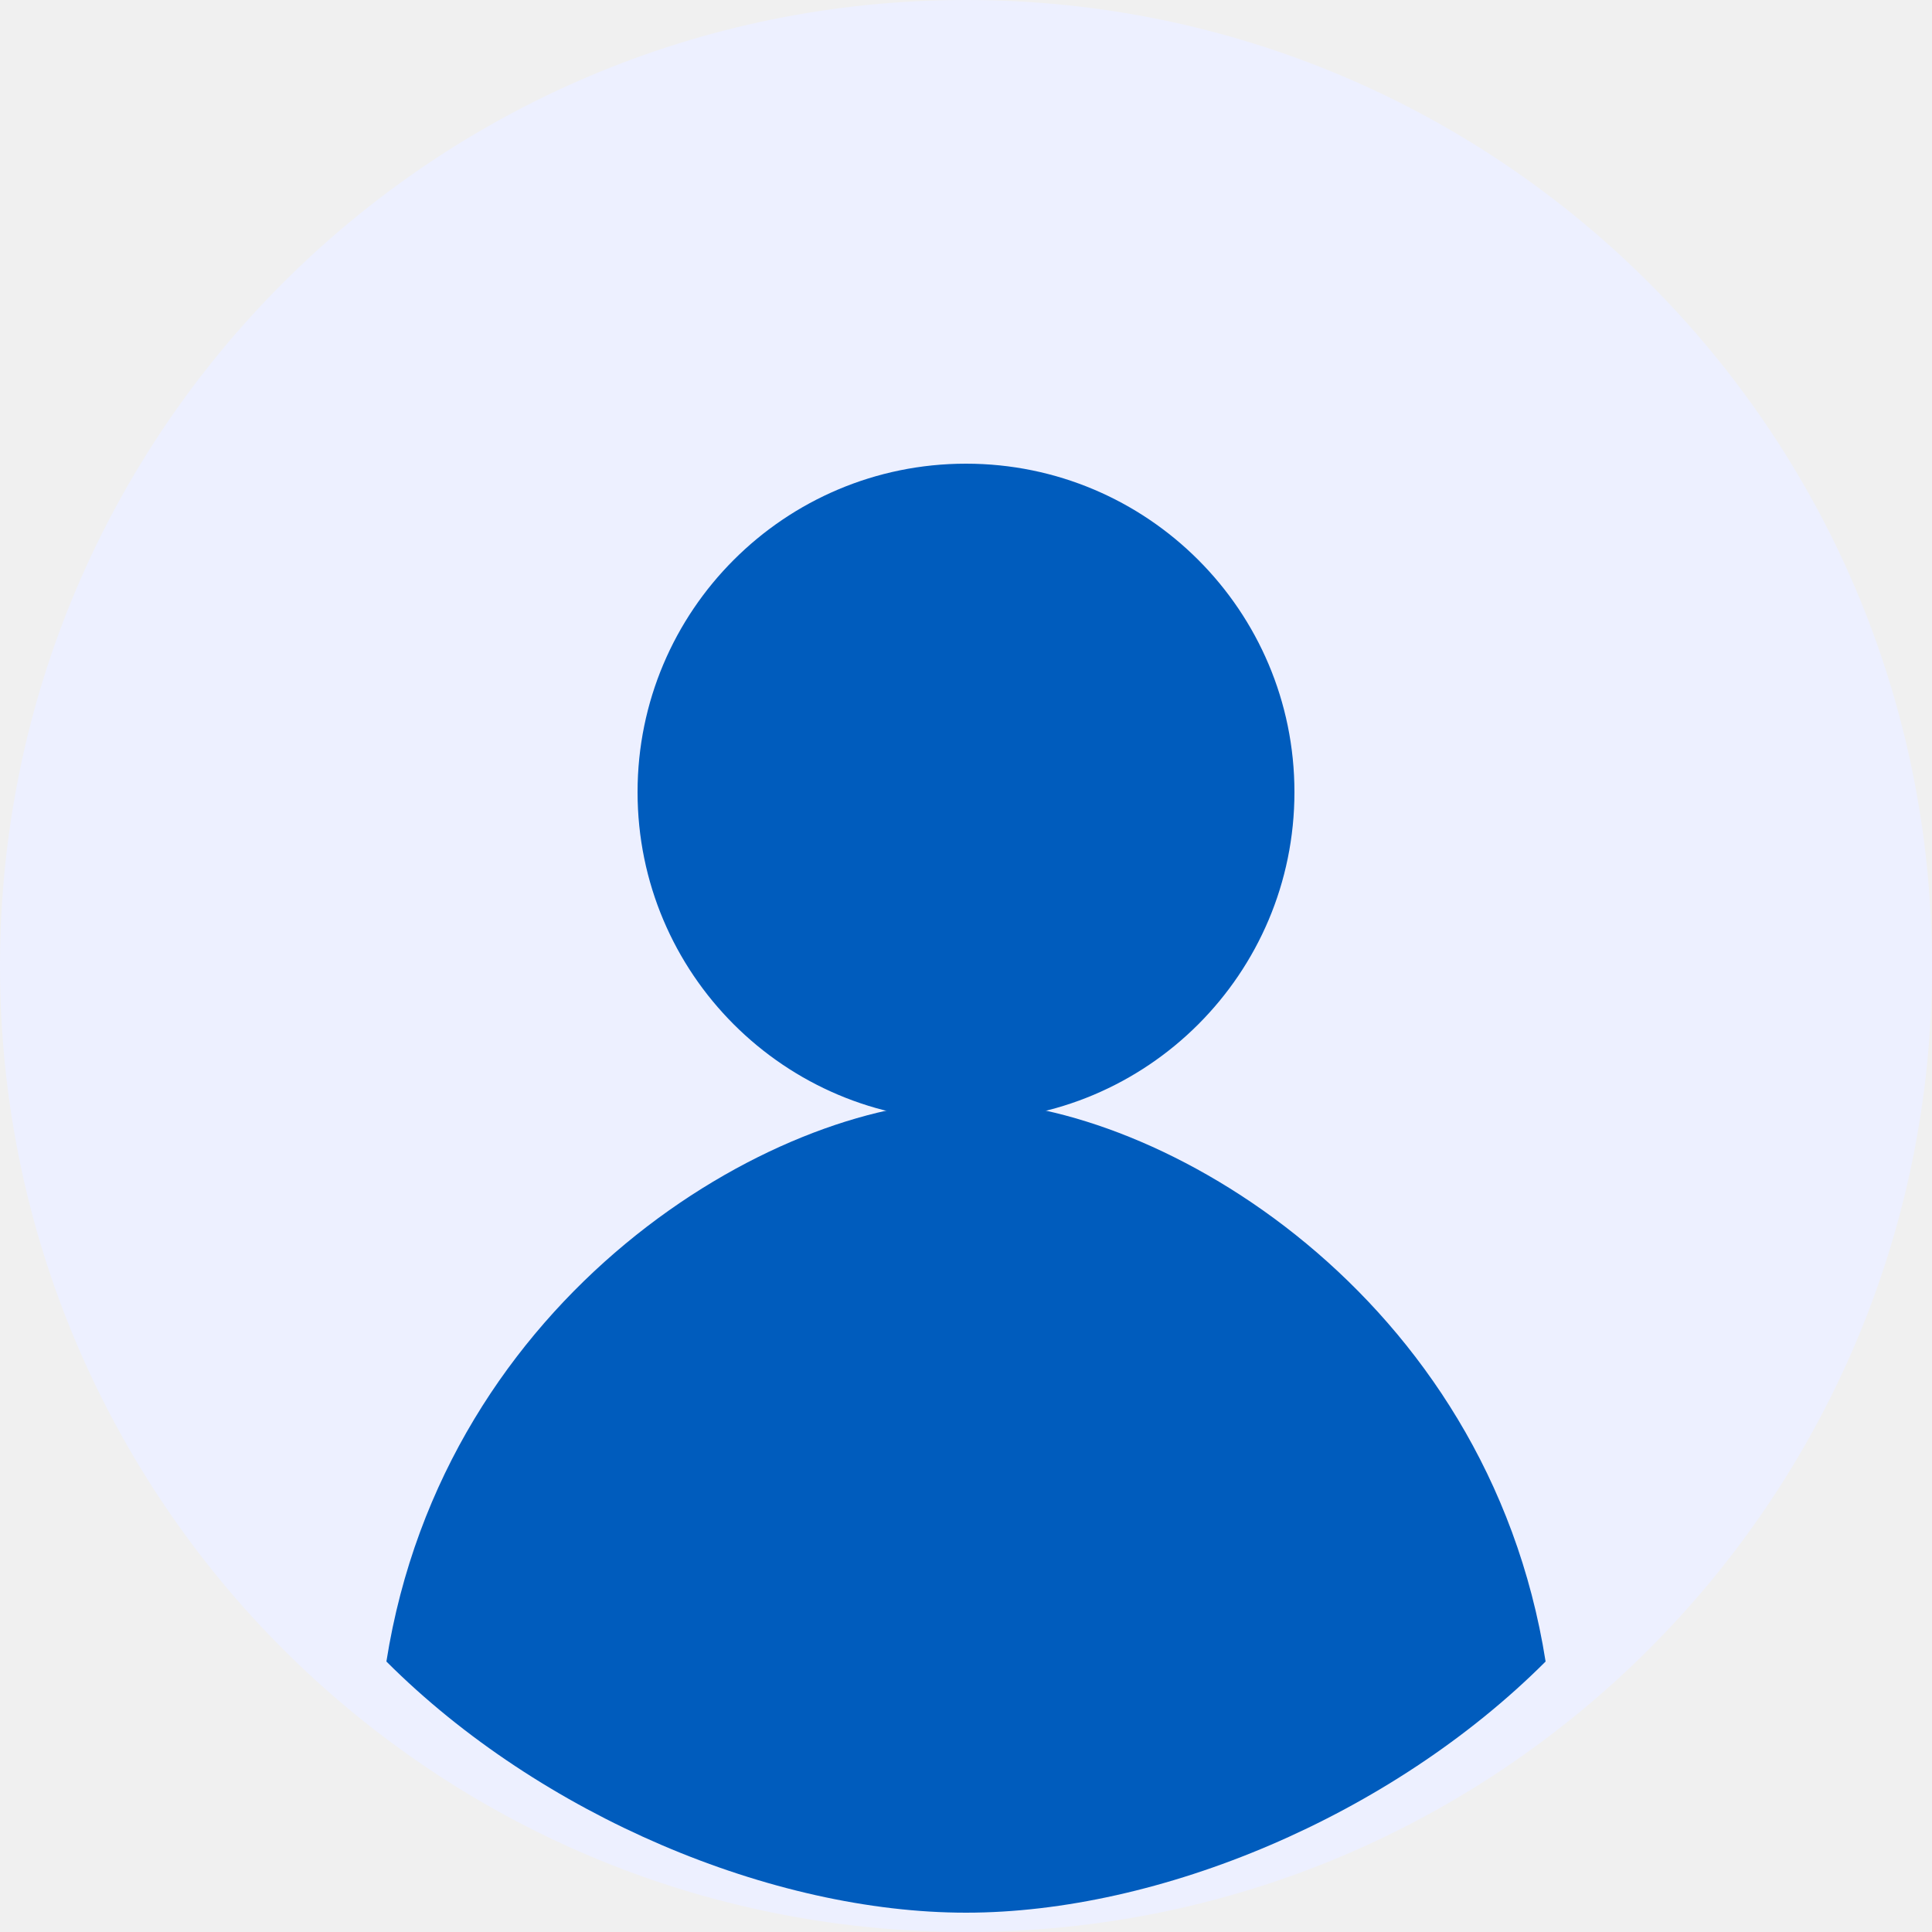
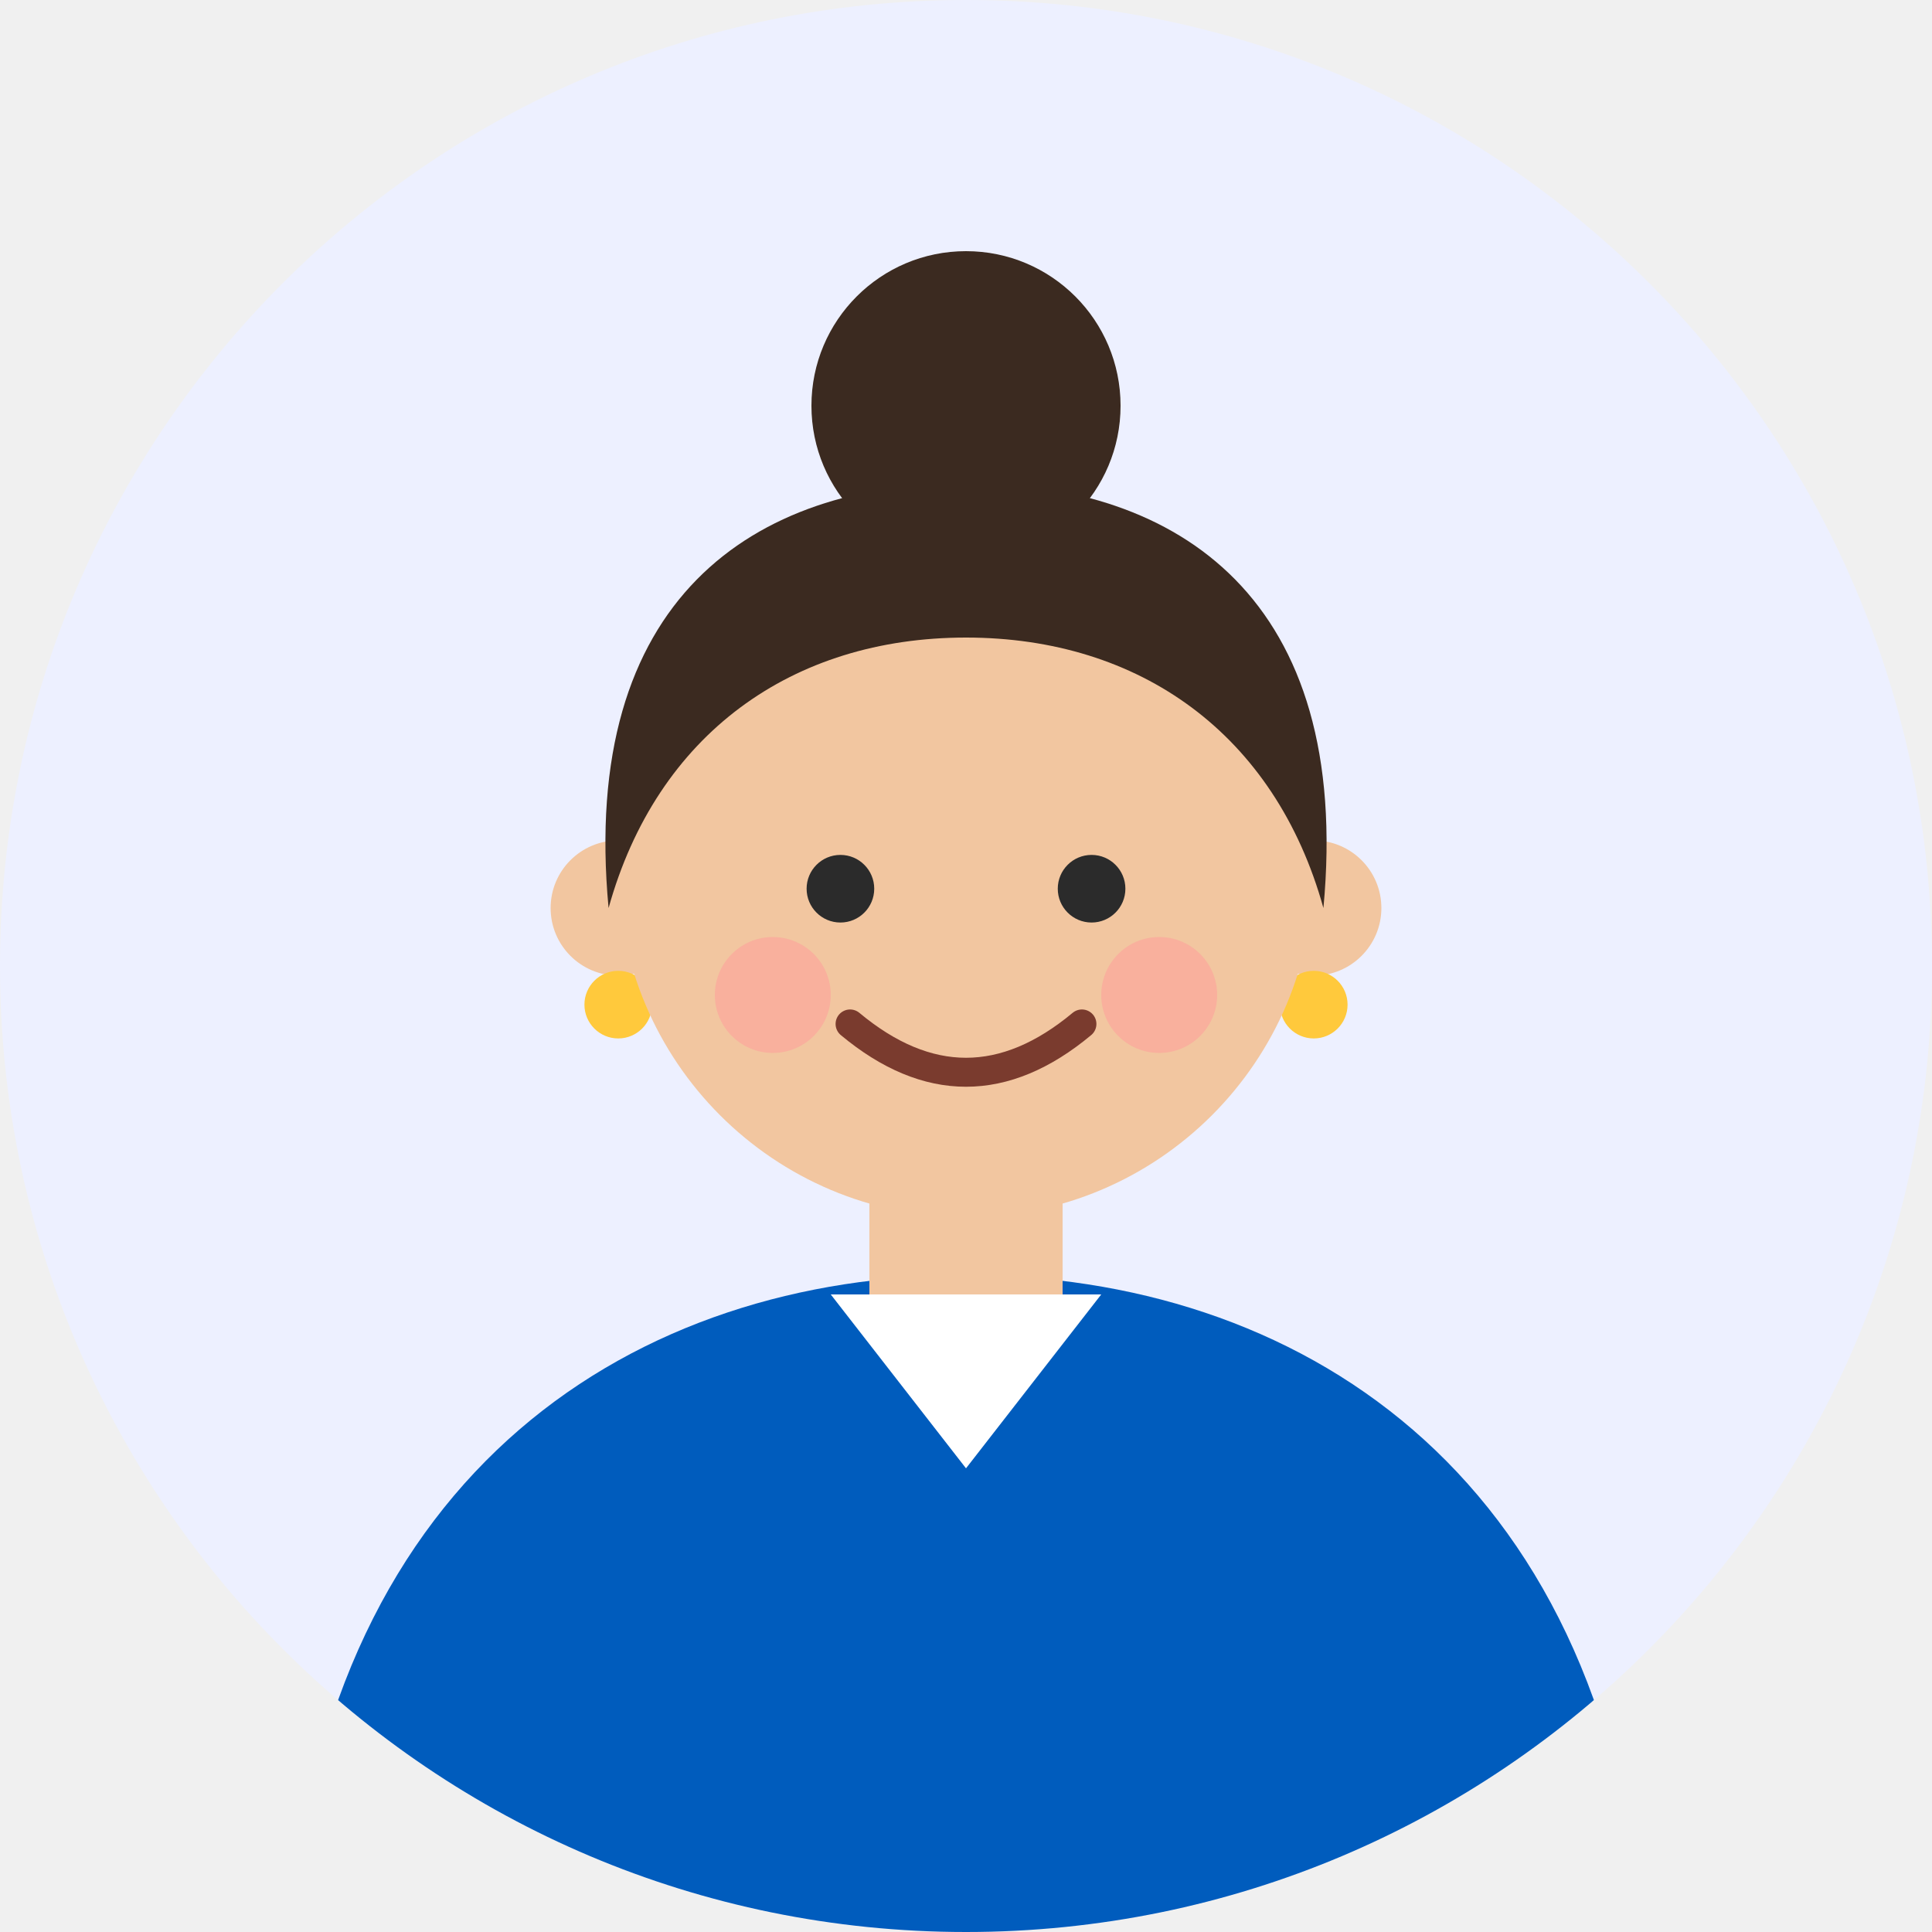
<svg xmlns="http://www.w3.org/2000/svg" width="200" height="200" viewBox="0 0 200 200" role="img" aria-labelledby="avatar-title">
-   <circle cx="100" cy="100" r="100" fill="#edf0ff" />
-   <circle cx="100" cy="82" r="34" fill="#005cbd" />
-   <path d="M40 172c6-38 40-58 60-58s54 20 60 58c-16 16-40 26-60 26s-44-10-60-26z" fill="#005cbd" />
+   <defs>
+     <clipPath id="avatar-clip">
+       <circle cx="100" cy="100" r="100" />
+     </clipPath>
+   </defs>
+   <g clip-path="url(#avatar-clip)">
+     <rect width="200" height="200" fill="#edf0ff" />
+     <path d="M30,200 C34,152 66,132 100,132 C134,132 166,152 170,200 Z" fill="#005cbd" />
+     <rect x="90" y="116" width="20" height="22" fill="#f2c6a0" />
+     <path d="M86,134 L100,152 L114,134 Z" fill="#ffffff" />
+     <circle cx="64" cy="94" r="7" fill="#f2c6a0" />
+     <circle cx="136" cy="94" r="7" fill="#f2c6a0" />
+     <circle cx="64" cy="104" r="3.5" fill="#ffc93c" />
+     <circle cx="136" cy="104" r="3.5" fill="#ffc93c" />
+     <circle cx="100" cy="90" r="36" fill="#f2c6a0" />
+     <circle cx="100" cy="42" r="16" fill="#3b2a20" />
+     <path d="M63,94 C60,62 78,50 100,50 C122,50 140,62 137,94 C132,76 118,66 100,66 C82,66 68,76 63,94 Z" fill="#3b2a20" />
+     <circle cx="87" cy="92" r="3.5" fill="#2b2b2b" />
+     <circle cx="113" cy="92" r="3.5" fill="#2b2b2b" />
+     <circle cx="80" cy="103" r="6" fill="#ff9a9a" opacity="0.5" />
+     <circle cx="120" cy="103" r="6" fill="#ff9a9a" opacity="0.5" />
+     <path d="M88,106 Q100,116 112,106" fill="none" stroke="#7a3b2e" stroke-width="3" stroke-linecap="round" />
+   </g>
</svg>
